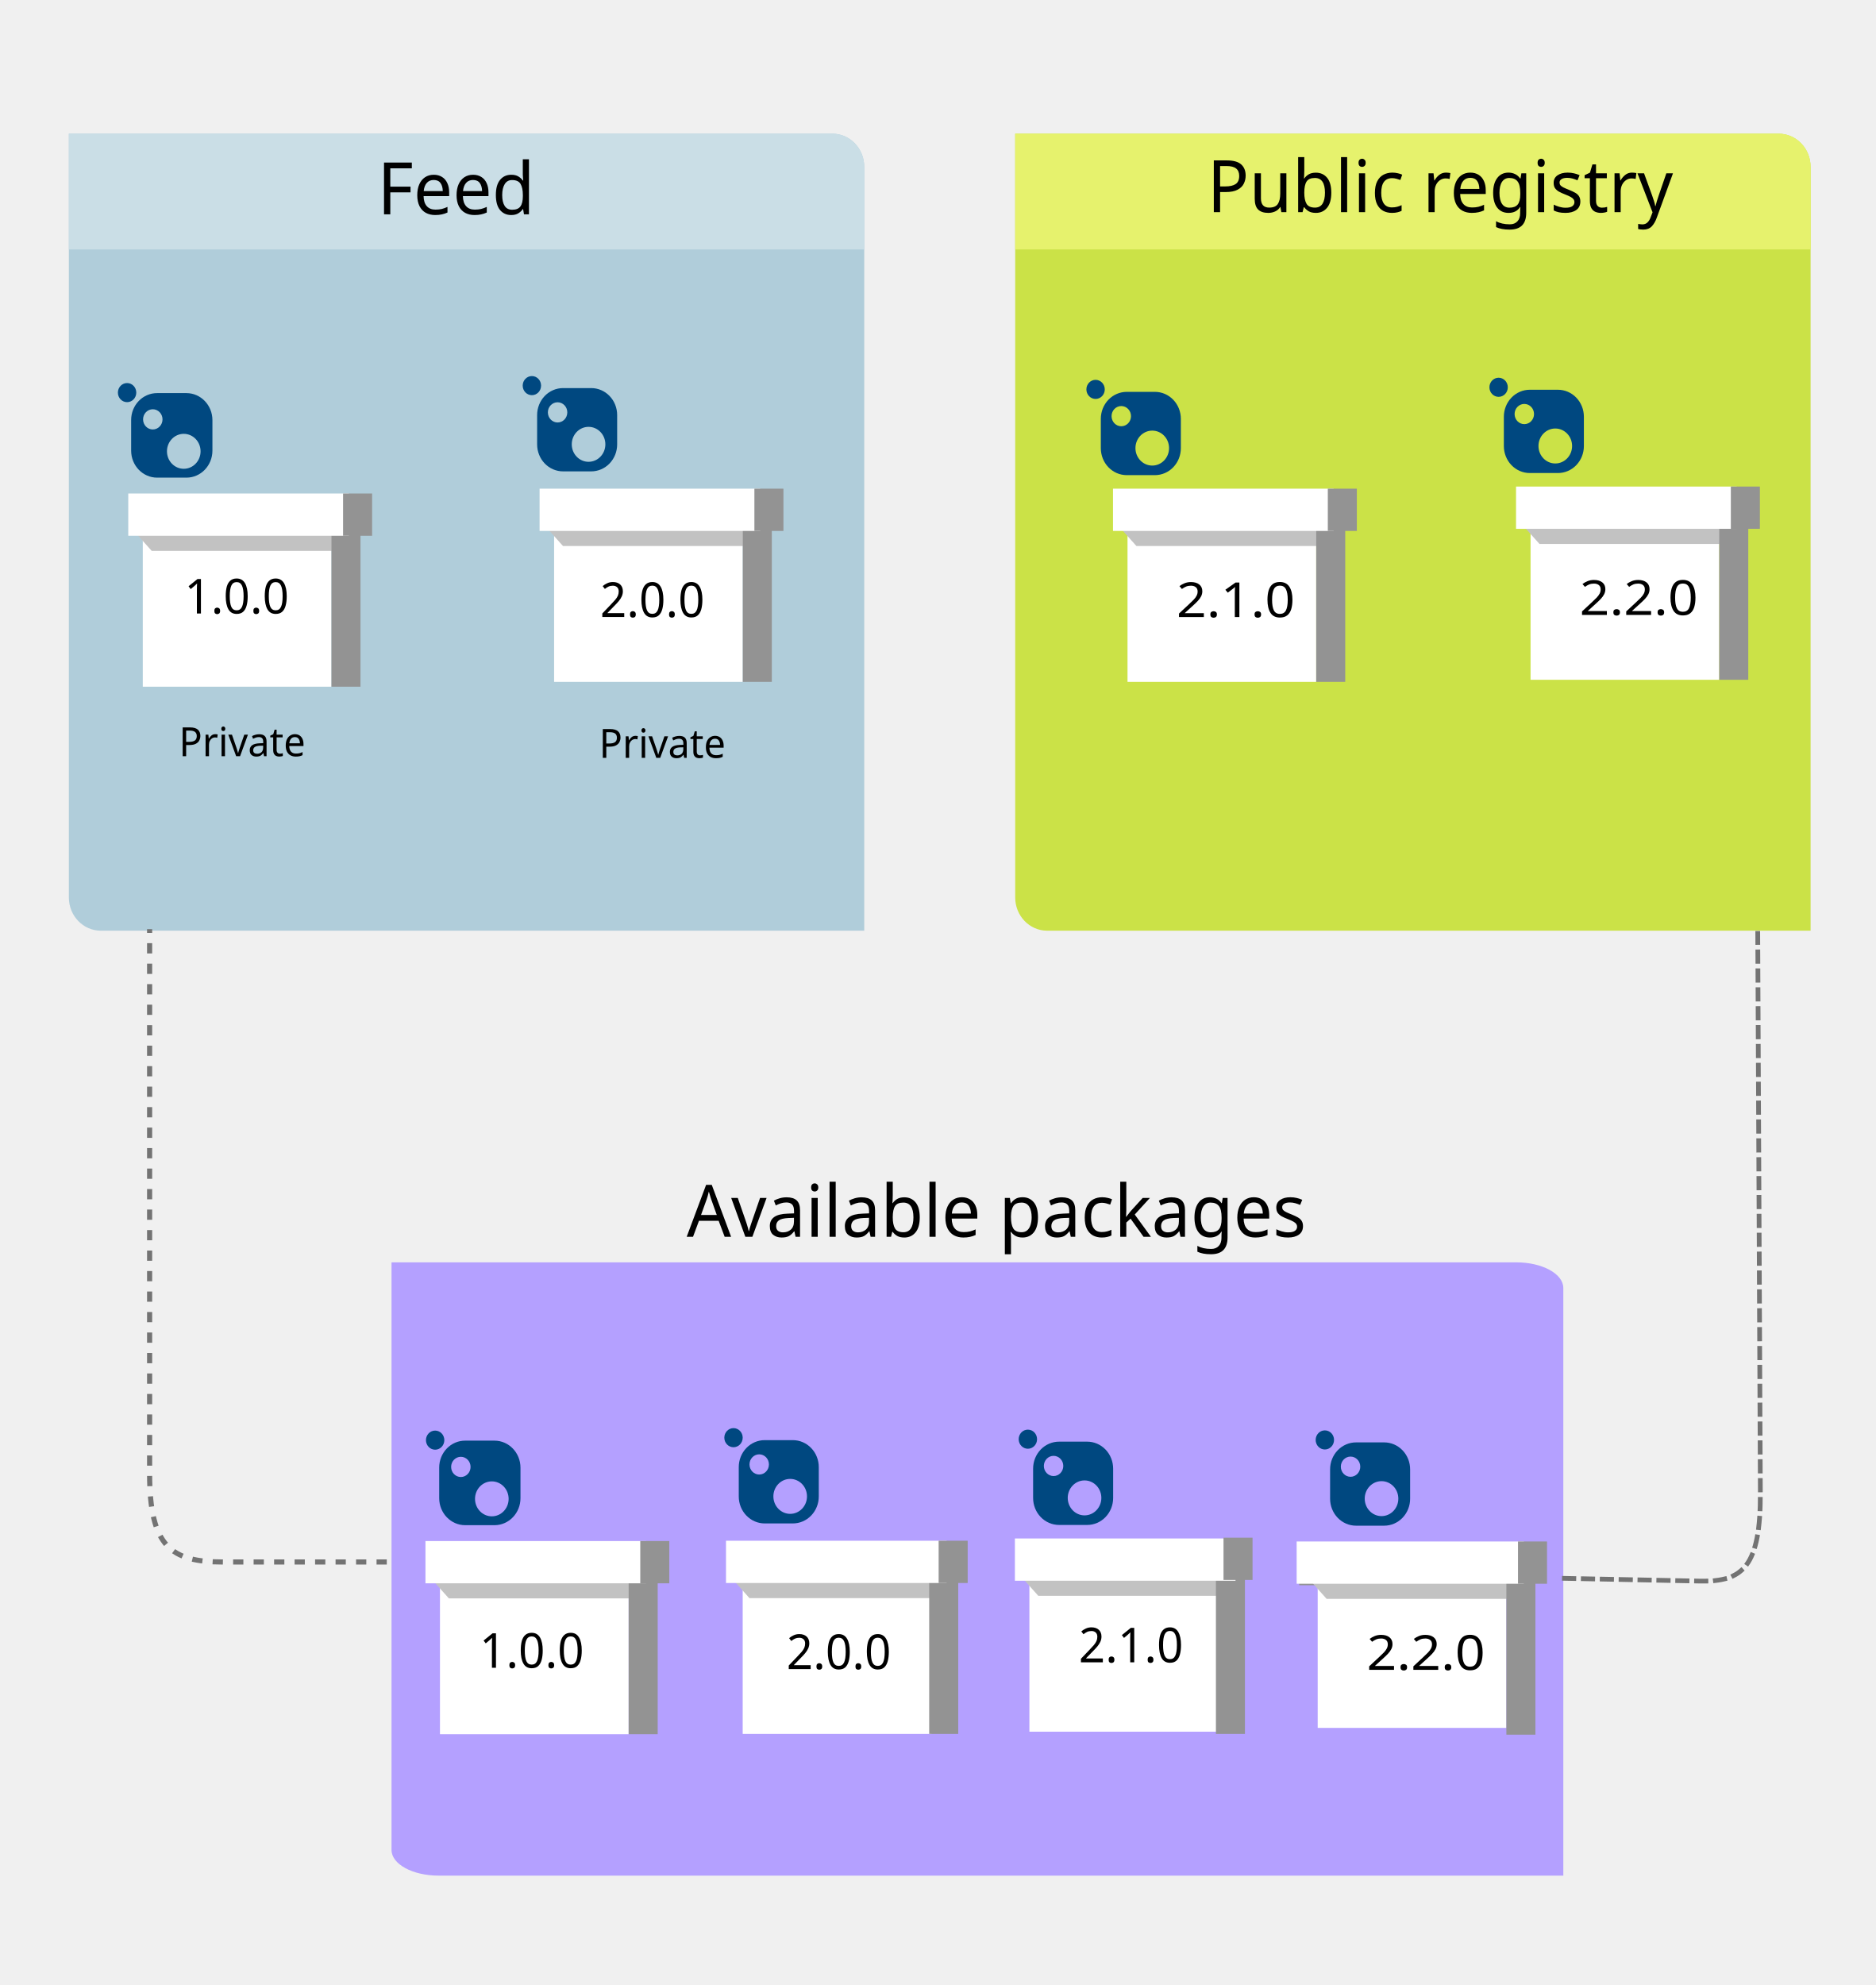
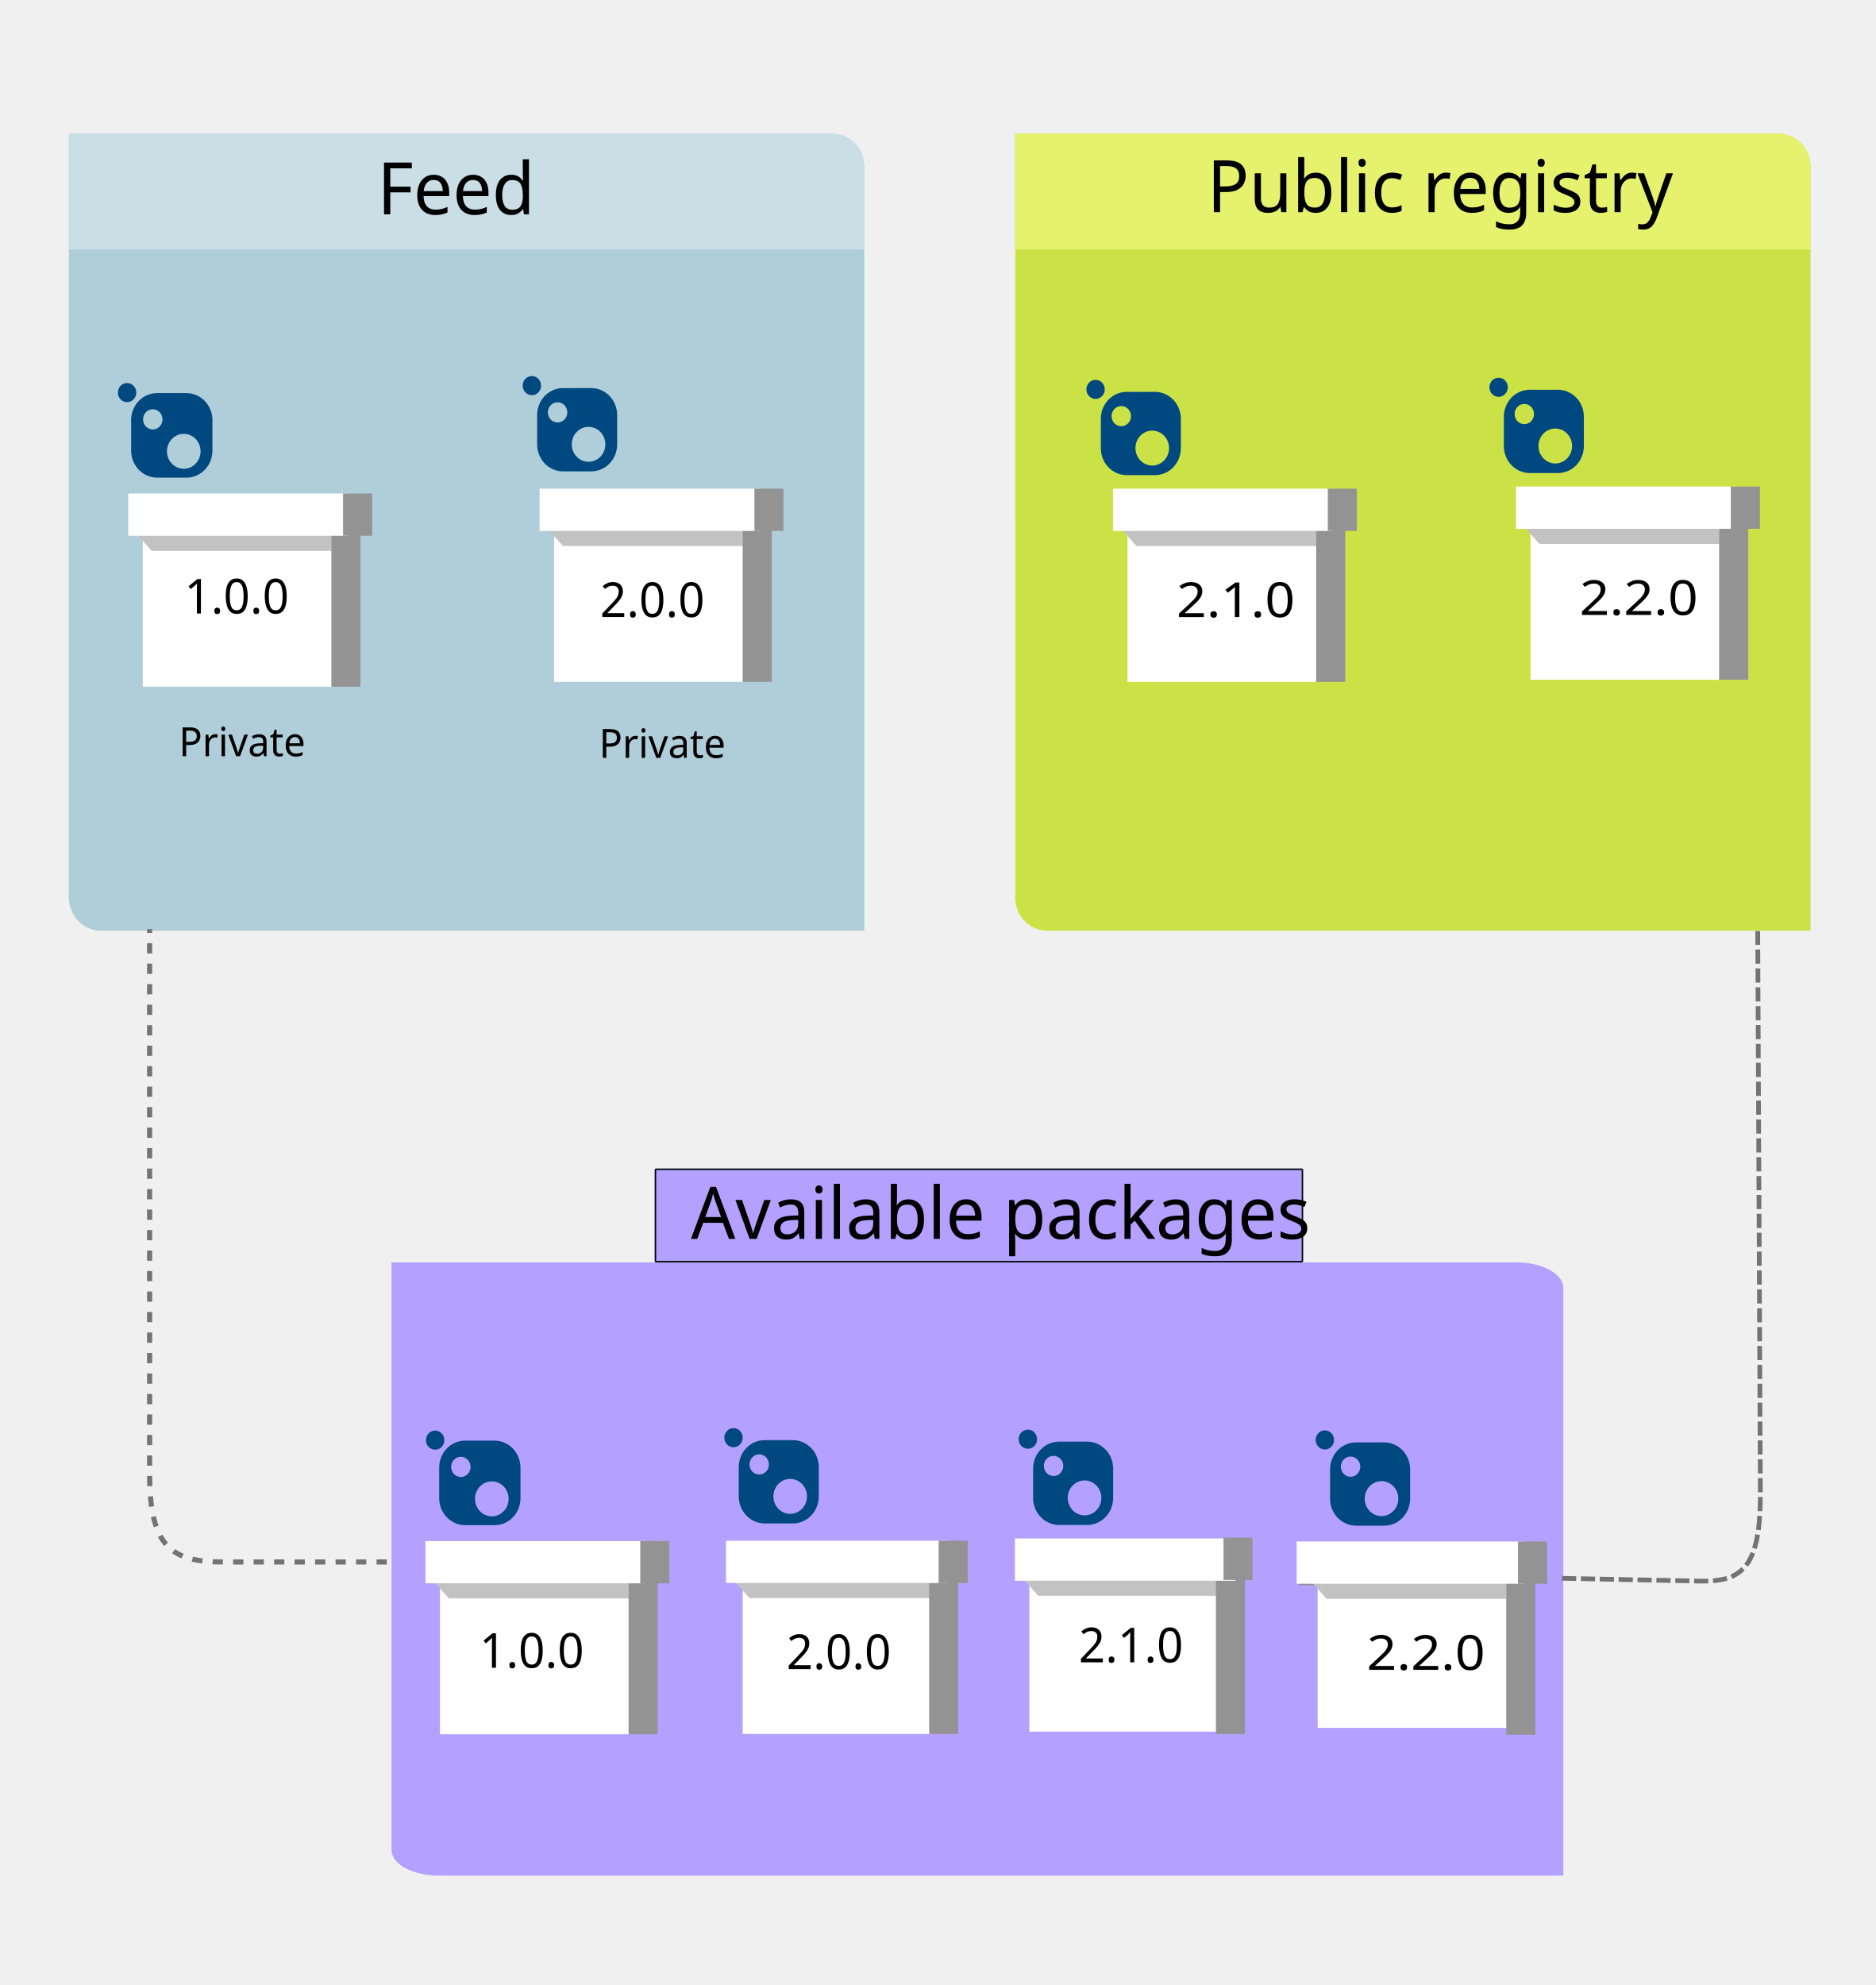
<svg xmlns="http://www.w3.org/2000/svg" xmlns:ns1="http://www.openswatchbook.org/uri/2009/osb" viewBox="0 0 463 490" version="1.1" id="svg5370" width="463" height="490">
  <defs id="defs5374">
    <linearGradient id="linearGradient13520" ns1:paint="solid">
      <stop style="stop-color:#f80000;stop-opacity:1;" offset="0" id="stop13518" />
    </linearGradient>
    <marker style="overflow:visible" id="marker7231" refX="0" refY="0" orient="auto">
      <path transform="matrix(-0.8,0,0,-0.8,-10,0)" style="fill:#000000;fill-opacity:1;fill-rule:evenodd;stroke:#000000;stroke-width:1pt;stroke-opacity:1" d="M 0,0 5,-5 -12.5,0 5,5 Z" id="path7229" />
    </marker>
    <marker style="overflow:visible" id="marker7013" refX="0" refY="0" orient="auto">
      <path transform="matrix(0.4,0,0,0.4,2.96,0.4)" style="fill:#000000;fill-opacity:1;fill-rule:evenodd;stroke:#000000;stroke-width:1pt;stroke-opacity:1" d="m -2.5,-1 c 0,2.76 -2.24,5 -5,5 -2.76,0 -5,-2.24 -5,-5 0,-2.76 2.24,-5 5,-5 2.76,0 5,2.24 5,5 z" id="path7011" />
    </marker>
    <marker style="overflow:visible" id="DotS" refX="0" refY="0" orient="auto">
      <path transform="matrix(0.2,0,0,0.2,1.48,0.2)" style="fill:#000000;fill-opacity:1;fill-rule:evenodd;stroke:#000000;stroke-width:1pt;stroke-opacity:1" d="m -2.5,-1 c 0,2.76 -2.24,5 -5,5 -2.76,0 -5,-2.24 -5,-5 0,-2.76 2.24,-5 5,-5 2.76,0 5,2.24 5,5 z" id="path6500" />
    </marker>
    <marker style="overflow:visible" id="DotM-6" refX="0" refY="0" orient="auto">
      <path transform="matrix(0.4,0,0,0.4,2.96,0.4)" style="fill:#000000;fill-opacity:1;fill-rule:evenodd;stroke:#000000;stroke-width:1pt;stroke-opacity:1" d="m -2.5,-1 c 0,2.76 -2.24,5 -5,5 -2.76,0 -5,-2.24 -5,-5 0,-2.76 2.24,-5 5,-5 2.76,0 5,2.24 5,5 z" id="path6497-2" />
    </marker>
    <marker style="overflow:visible" id="Arrow1Lend-1" refX="0" refY="0" orient="auto">
      <path transform="matrix(-0.8,0,0,-0.8,-10,0)" style="fill:#000000;fill-opacity:1;fill-rule:evenodd;stroke:#000000;stroke-width:1pt;stroke-opacity:1" d="M 0,0 5,-5 -12.5,0 5,5 Z" id="path6436-7" />
    </marker>
  </defs>
  <path d="M 250.633,33 H 439.117 A 7.883,8.198 0 0 1 447,41.198 V 229.742 H 258.517 a 7.883,8.198 0 0 1 -7.883,-8.198 z" fill="#cbe247" id="path4566" style="stroke-width:0.731" />
  <path d="m 17,33 h 188.483 a 7.883,8.198 0 0 1 7.883,8.198 V 229.742 H 24.883 A 7.883,8.198 0 0 1 17,221.544 Z" fill="#b0cdda" id="path4568" style="stroke-width:0.731" />
  <path d="M 213.367,61.567 V 41.198 A 7.883,8.198 0 0 0 205.483,33 H 17 v 28.567 z" fill="#cadee6" id="path4570" style="stroke-width:0.731" />
  <path d="M 447,61.567 V 41.198 A 7.883,8.198 0 0 0 439.117,33 H 250.633 v 28.567 z" fill="#e6f26d" id="path4572" style="stroke-width:0.731" />
  <text font-size="24" font-family="SegoeUI, Segoe UI" id="text4580" style="font-style:normal;font-variant:normal;font-weight:normal;font-stretch:normal;font-size:17.54px;font-family:SegoeUI, 'Segoe UI';-inkscape-font-specification:'SegoeUI, Segoe UI, Normal';font-variant-ligatures:normal;font-variant-caps:normal;font-variant-numeric:normal;font-variant-east-asian:normal;stroke-width:0.731" x="303.877" y="51.362" transform="scale(0.9806461,1.019736)">
    <tspan id="tspan5482" x="303.877" y="51.362" style="stroke-width:0.731">Public registry</tspan>
  </text>
  <path d="M 96.661,311.612 H 374.338 a 11.614,6.332 0 0 1 11.614,6.332 V 463 H 108.275 a 11.614,6.332 0 0 1 -11.614,-6.332 z" fill="#b4a0ff" id="path4600" style="stroke-width:0.78" />
  <path d="m 188.796,355.501 a 6.401,6.656 0 0 0 -6.413,6.674 v 7.212 a 6.401,6.656 0 0 0 6.413,6.674 h 6.932 a 6.402,6.657 0 0 0 6.414,-6.674 v -7.212 a 6.402,6.657 0 0 0 -6.414,-6.674 z m -1.362,3.503 a 2.399,2.494 0 0 1 0,4.988 v 0 a 2.399,2.494 0 0 1 0,-4.988 z m 7.645,6.066 a 4.149,4.314 0 1 1 -4.147,4.314 4.148,4.313 0 0 1 4.147,-4.314 z M 181.088,352.534 a 2.269,2.359 0 1 1 -2.268,2.359 2.268,2.359 0 0 1 2.268,-2.359 z" fill="#004880" id="path4820" style="stroke-width:0.731" />
  <rect x="187.567" y="179.066" width="0" height="0" fill="#447995" id="rect4872" style="stroke-width:0.731" />
  <path d="m 261.468,355.875 a 6.401,6.656 0 0 0 -6.413,6.674 v 7.212 a 6.401,6.656 0 0 0 6.413,6.674 h 6.932 a 6.402,6.657 0 0 0 6.414,-6.674 v -7.212 a 6.402,6.657 0 0 0 -6.414,-6.674 z m -1.362,3.503 a 2.399,2.494 0 0 1 0,4.988 v 0 a 2.399,2.494 0 0 1 0,-4.988 z m 7.645,6.066 a 4.149,4.314 0 1 1 -4.147,4.314 4.148,4.313 0 0 1 4.147,-4.314 z M 253.76,352.908 a 2.269,2.359 0 1 1 -2.268,2.359 2.268,2.359 0 0 1 2.268,-2.359 z" fill="#004880" id="path5178" style="stroke-width:0.731" />
  <rect x="183.356" y="386.294" width="46.583" height="41.733" fill="#ffffff" id="rect4584-5" style="stroke-width:0.731" />
  <polygon points="123,130 54.499,130 60.069,136 123,136 " fill="#c2c2c2" id="polygon4586-2" transform="matrix(0.7166667,0,0,0.745234,141.9698,293.1393)" />
  <rect x="229.403" y="386.294" width="7.167" height="41.733" fill="#939393" id="rect4588-9" style="stroke-width:0.731" />
  <rect x="179.236" y="380.332" width="54.467" height="10.433" fill="#ffffff" id="rect4590-5" style="stroke-width:0.731" />
  <rect x="231.734" y="380.332" width="7.167" height="10.433" fill="#939393" id="rect4592-7" style="stroke-width:0.731" />
  <rect x="254.139" y="385.736" width="46.583" height="41.733" fill="#ffffff" id="rect4584-5-8" style="stroke-width:0.731" />
  <polygon points="123,130 54.499,130 60.069,136 123,136 " fill="#c2c2c2" id="polygon4586-2-8" transform="matrix(0.7166667,0,0,0.745234,213.2891,292.5817)" />
  <rect x="300.186" y="388.524" width="7.167" height="39.503" fill="#939393" id="rect4588-9-4" style="stroke-width:0.711" />
  <rect x="250.556" y="379.774" width="54.467" height="10.433" fill="#ffffff" id="rect4590-5-7" style="stroke-width:0.731" />
  <rect x="320.749" y="380.889" width="7.167" height="10.433" fill="#939393" id="rect4592-7-7" style="stroke-width:0.731" />
  <text font-size="16px" font-family="SegoeUI, 'Segoe UI'" id="text5176" x="271.566" y="402.406" style="font-style:normal;font-variant:normal;font-weight:normal;font-stretch:normal;font-size:11.693px;font-family:SegoeUI, 'Segoe UI';-inkscape-font-specification:'SegoeUI, Segoe UI, Normal';font-variant-ligatures:normal;font-variant-caps:normal;font-variant-numeric:normal;font-variant-east-asian:normal;stroke-width:0.731" transform="scale(0.9806461,1.019736)">
    <tspan id="tspan13394" x="271.566" y="402.406" style="stroke-width:0.731">2.1.0</tspan>
  </text>
  <text font-size="16px" font-family="SegoeUI, 'Segoe UI'" id="text4644" x="198.006" y="404.041" style="font-style:normal;font-variant:normal;font-weight:normal;font-stretch:normal;font-size:11.693px;font-family:SegoeUI, 'Segoe UI';-inkscape-font-specification:'SegoeUI, Segoe UI, Normal';font-variant-ligatures:normal;font-variant-caps:normal;font-variant-numeric:normal;font-variant-east-asian:normal;stroke-width:0.731" transform="scale(0.9806461,1.019736)">
    <tspan id="tspan13392" x="198.006" y="404.041" style="stroke-width:0.731">2.0.0</tspan>
  </text>
  <path d="m 108.43,362.27 v 7.553 a 6.414,6.67 0 0 0 6.414,6.67 h 7.238 a 6.414,6.67 0 0 0 6.414,-6.67 v -7.523 a 6.418,6.674 0 0 0 -6.418,-6.674 h -7.235 a 6.391,6.645 0 0 0 -6.414,6.644 z m 5.345,-2.657 a 2.399,2.494 0 0 1 0,4.989 v 0 a 2.399,2.494 0 0 1 0,-4.989 z m 7.645,6.067 a 4.149,4.314 0 1 1 -4.147,4.314 4.148,4.313 0 0 1 4.147,-4.314 z m -13.993,-12.538 a 2.269,2.359 0 1 1 -2.268,2.359 2.268,2.358 0 0 1 2.268,-2.359 z" fill="#004880" id="path4598" style="stroke-width:0.731" />
  <rect x="108.62" y="386.369" width="46.583" height="41.733" fill="#ffffff" id="rect4584" style="stroke-width:0.731" />
  <polygon points="60.069,136 123,136 123,130 54.499,130 " fill="#c2c2c2" id="polygon4586" transform="matrix(0.7166667,0,0,0.745234,67.77036,293.2147)" />
  <rect x="155.204" y="386.369" width="7.167" height="41.733" fill="#939393" id="rect4588" style="stroke-width:0.731" />
  <rect x="105.037" y="380.407" width="54.467" height="10.433" fill="#ffffff" id="rect4590" style="stroke-width:0.731" />
  <rect x="158.07" y="380.407" width="7.167" height="10.433" fill="#939393" id="rect4592" style="stroke-width:0.731" />
  <text font-size="16px" font-family="SegoeUI, 'Segoe UI'" id="text4596" x="120.704" y="403.728" style="font-style:normal;font-variant:normal;font-weight:normal;font-stretch:normal;font-size:11.693px;font-family:SegoeUI, 'Segoe UI';-inkscape-font-specification:'SegoeUI, Segoe UI, Normal';font-variant-ligatures:normal;font-variant-caps:normal;font-variant-numeric:normal;font-variant-east-asian:normal;stroke-width:0.731" transform="scale(0.9806461,1.019736)">
    <tspan id="tspan13390" x="120.704" y="403.728" style="stroke-width:0.731">1.0.0</tspan>
  </text>
  <path d="m 139.019,95.799 a 6.401,6.656 0 0 0 -6.413,6.674 v 7.212 a 6.401,6.656 0 0 0 6.413,6.674 h 6.932 a 6.402,6.657 0 0 0 6.414,-6.674 v -7.212 a 6.402,6.657 0 0 0 -6.414,-6.674 z m -1.362,3.503 a 2.399,2.494 0 0 1 0,4.988 v 0 a 2.399,2.494 0 0 1 0,-4.988 z m 7.645,6.066 a 4.149,4.314 0 1 1 -4.147,4.314 4.148,4.313 0 0 1 4.147,-4.314 z M 131.311,92.832 a 2.269,2.359 0 1 1 -2.268,2.359 2.268,2.359 0 0 1 2.268,-2.359 z" fill="#004880" id="path4820-0" style="stroke-width:0.731" />
  <path d="m 278.184,96.73 a 6.401,6.656 0 0 0 -6.413,6.674 v 7.212 a 6.401,6.656 0 0 0 6.413,6.674 h 6.932 a 6.402,6.657 0 0 0 6.414,-6.674 v -7.212 a 6.402,6.657 0 0 0 -6.414,-6.674 z m -1.362,3.503 a 2.399,2.494 0 0 1 0,4.988 v 0 a 2.399,2.494 0 0 1 0,-4.988 z m 7.645,6.066 a 4.149,4.314 0 1 1 -4.147,4.314 4.148,4.313 0 0 1 4.147,-4.314 z M 270.476,93.763 a 2.269,2.359 0 1 1 -2.268,2.359 2.268,2.359 0 0 1 2.268,-2.359 z" fill="#004880" id="path5178-0" style="stroke-width:0.731" />
  <rect x="136.796" y="126.591" width="46.583" height="41.733" fill="#ffffff" id="rect4584-5-2" style="stroke-width:0.731" />
  <polygon points="123,130 54.499,130 60.069,136 123,136 " fill="#c2c2c2" id="polygon4586-2-1" transform="matrix(0.7166667,0,0,0.745234,95.94641,33.43704)" />
  <rect x="183.38" y="126.591" width="7.167" height="41.733" fill="#939393" id="rect4588-9-3" style="stroke-width:0.731" />
  <rect x="133.213" y="120.629" width="54.467" height="10.433" fill="#ffffff" id="rect4590-5-9" style="stroke-width:0.731" />
  <rect x="186.246" y="120.629" width="7.167" height="10.433" fill="#939393" id="rect4592-7-1" style="stroke-width:0.731" />
  <rect x="278.363" y="126.591" width="46.583" height="41.733" fill="#ffffff" id="rect4584-5-8-7" style="stroke-width:0.731" />
  <polygon points="60.069,136 123,136 123,130 54.499,130 " fill="#c2c2c2" id="polygon4586-2-8-1" transform="matrix(0.7166667,0,0,0.745234,237.5125,33.43705)" />
  <rect x="324.946" y="126.591" width="7.167" height="41.733" fill="#939393" id="rect4588-9-4-5" style="stroke-width:0.731" />
  <rect x="274.779" y="120.629" width="54.467" height="10.433" fill="#ffffff" id="rect4590-5-7-5" style="stroke-width:0.731" />
  <rect x="327.812" y="120.629" width="7.167" height="10.433" fill="#939393" id="rect4592-7-7-6" style="stroke-width:0.731" />
  <text font-size="16px" font-family="SegoeUI, 'Segoe UI'" id="text5176-0" x="278.278" y="158.982" style="font-style:normal;font-variant:normal;font-weight:normal;font-stretch:normal;font-size:12.445px;font-family:SegoeUI, 'Segoe UI';-inkscape-font-specification:'SegoeUI, Segoe UI, Normal';font-variant-ligatures:normal;font-variant-caps:normal;font-variant-numeric:normal;font-variant-east-asian:normal;stroke-width:0.778" transform="scale(1.043748,0.9580856)">
    <tspan id="tspan13384" x="278.278" y="158.982" style="stroke-width:0.778">2.1.0</tspan>
  </text>
  <text font-size="16px" font-family="SegoeUI, 'Segoe UI'" id="text4644-2" x="151.075" y="149.365" style="font-style:normal;font-variant:normal;font-weight:normal;font-stretch:normal;font-size:11.693px;font-family:SegoeUI, 'Segoe UI';-inkscape-font-specification:'SegoeUI, Segoe UI, Normal';font-variant-ligatures:normal;font-variant-caps:normal;font-variant-numeric:normal;font-variant-east-asian:normal;stroke-width:0.731" transform="scale(0.9806461,1.019736)">
    <tspan id="tspan13386" x="151.075" y="149.365" style="stroke-width:0.731">2.0.0</tspan>
  </text>
  <path d="m 32.377,103.683 v 7.553 a 6.414,6.67 0 0 0 6.414,6.67 h 7.238 a 6.414,6.67 0 0 0 6.414,-6.67 v -7.523 a 6.418,6.674 0 0 0 -6.418,-6.674 h -7.235 a 6.391,6.645 0 0 0 -6.414,6.644 z m 5.345,-2.657 a 2.399,2.494 0 0 1 0,4.989 v 0 a 2.399,2.494 0 0 1 0,-4.989 z m 7.645,6.067 a 4.149,4.314 0 1 1 -4.147,4.314 4.148,4.313 0 0 1 4.147,-4.314 z M 31.374,94.556 a 2.269,2.359 0 1 1 -2.268,2.359 2.268,2.358 0 0 1 2.268,-2.359 z" fill="#004880" id="path4598-4" style="stroke-width:0.731" />
  <rect x="35.249" y="127.782" width="46.583" height="41.733" fill="#ffffff" id="rect4584-9" style="stroke-width:0.731" />
  <polygon points="123,130 54.499,130 60.069,136 123,136 " fill="#c2c2c2" id="polygon4586-3" transform="matrix(0.7166667,0,0,0.745234,-5.601037,34.62767)" />
  <rect x="81.832" y="127.782" width="7.167" height="41.733" fill="#939393" id="rect4588-3" style="stroke-width:0.731" />
  <rect x="31.666" y="121.82" width="54.467" height="10.433" fill="#ffffff" id="rect4590-8" style="stroke-width:0.731" />
  <rect x="84.699" y="121.82" width="7.167" height="10.433" fill="#939393" id="rect4592-5" style="stroke-width:0.731" />
  <text font-size="16px" font-family="SegoeUI, 'Segoe UI'" id="text4596-1" x="46.431" y="148.506" style="font-style:normal;font-variant:normal;font-weight:normal;font-stretch:normal;font-size:11.693px;font-family:SegoeUI, 'Segoe UI';-inkscape-font-specification:'SegoeUI, Segoe UI, Normal';font-variant-ligatures:normal;font-variant-caps:normal;font-variant-numeric:normal;font-variant-east-asian:normal;stroke-width:0.731" transform="scale(0.9806461,1.019736)">
    <tspan id="tspan13388" x="46.431" y="148.506" style="stroke-width:0.731">1.0.0</tspan>
  </text>
  <path d="M 95.49,385.581 H 55.035 c -12.775,0 -18.098,-3.755 -18.098,-21.781 V 229.356" fill="none" stroke="#737373" stroke-miterlimit="10" stroke-width="1.265" stroke-dasharray="2.529, 2.529" id="path13122" />
  <path d="m 386.221,389.616 33.496,0.681 c 10.578,0.215 14.967,-3.546 14.881,-22.03 l -0.646,-137.858" fill="none" stroke="#737373" stroke-miterlimit="10" stroke-width="1.73" stroke-dasharray="3.461, 3.461" id="path13122-7" style="stroke-width:1.165;stroke-linecap:square;stroke-linejoin:round;stroke-miterlimit:10;stroke-dasharray:2.33, 2.33;stroke-dashoffset:0;paint-order:markers stroke fill" />
  <path d="m 377.685,96.21 a 6.401,6.656 0 0 0 -6.413,6.674 v 7.212 a 6.401,6.656 0 0 0 6.413,6.674 h 6.932 a 6.402,6.657 0 0 0 6.414,-6.674 v -7.212 a 6.402,6.657 0 0 0 -6.414,-6.674 z m -1.362,3.503 a 2.399,2.494 0 0 1 0,4.988 v 0 a 2.399,2.494 0 0 1 0,-4.988 z m 7.645,6.066 a 4.149,4.314 0 1 1 -4.147,4.314 4.148,4.313 0 0 1 4.147,-4.314 z M 369.977,93.243 a 2.269,2.359 0 1 1 -2.268,2.359 2.268,2.359 0 0 1 2.268,-2.359 z" fill="#004880" id="path5178-0-9" style="stroke-width:0.731" />
  <rect x="377.864" y="126.071" width="46.583" height="41.733" fill="#ffffff" id="rect4584-5-8-7-9" style="stroke-width:0.731" />
  <polygon points="60.069,136 123,136 123,130 54.499,130 " fill="#c2c2c2" id="polygon4586-2-8-1-6" transform="matrix(0.7166667,0,0,0.745234,337.0137,32.91714)" />
  <rect x="424.447" y="126.071" width="7.167" height="41.733" fill="#939393" id="rect4588-9-4-5-6" style="stroke-width:0.731" />
  <rect x="374.28" y="120.109" width="54.467" height="10.433" fill="#ffffff" id="rect4590-5-7-5-7" style="stroke-width:0.731" />
  <rect x="427.314" y="120.109" width="7.167" height="10.433" fill="#939393" id="rect4592-7-7-6-1" style="stroke-width:0.731" />
  <text font-size="16px" font-family="SegoeUI, 'Segoe UI'" id="text5176-0-8" x="373.609" y="158.439" style="font-style:normal;font-variant:normal;font-weight:normal;font-stretch:normal;font-size:12.445px;font-family:SegoeUI, 'Segoe UI';-inkscape-font-specification:'SegoeUI, Segoe UI, Normal';font-variant-ligatures:normal;font-variant-caps:normal;font-variant-numeric:normal;font-variant-east-asian:normal;stroke-width:0.778" transform="scale(1.043748,0.9580856)">
    <tspan id="tspan13444" x="373.609" y="158.439" style="stroke-width:0.778">2.2.0</tspan>
  </text>
  <path d="m 334.787,356.057 a 6.401,6.656 0 0 0 -6.413,6.674 v 7.212 a 6.401,6.656 0 0 0 6.413,6.674 h 6.932 a 6.402,6.657 0 0 0 6.414,-6.674 v -7.212 a 6.402,6.657 0 0 0 -6.414,-6.674 z m -1.362,3.503 a 2.399,2.494 0 0 1 0,4.988 v 0 a 2.399,2.494 0 0 1 0,-4.988 z m 7.645,6.066 a 4.149,4.314 0 1 1 -4.147,4.314 4.148,4.313 0 0 1 4.147,-4.314 z m -13.991,-12.536 a 2.269,2.359 0 1 1 -2.268,2.359 2.268,2.359 0 0 1 2.268,-2.359 z" fill="#004880" id="path5178-0-9-9" style="stroke-width:0.731" />
  <rect x="325.313" y="386.475" width="46.583" height="40.06" fill="#ffffff" id="rect4584-5-8-7-9-3" style="stroke-width:0.716" />
  <polygon points="123,136 123,130 54.499,130 60.069,136 " fill="#c2c2c2" id="polygon4586-2-8-1-6-4" transform="matrix(0.7166667,0,0,0.745234,284.4626,293.3212)" />
  <rect x="371.896" y="386.475" width="7.167" height="41.733" fill="#939393" id="rect4588-9-4-5-6-4" style="stroke-width:0.731" />
  <rect x="320.121" y="380.514" width="56.075" height="10.433" fill="#ffffff" id="rect4590-5-7-5-7-8" style="stroke-width:0.742" />
  <rect x="374.763" y="380.514" width="7.167" height="10.433" fill="#939393" id="rect4592-7-7-6-1-0" style="stroke-width:0.731" />
  <text font-size="16px" font-family="SegoeUI, 'Segoe UI'" id="text5176-0-8-4" x="323.26" y="430.236" style="font-style:normal;font-variant:normal;font-weight:normal;font-stretch:normal;font-size:12.445px;font-family:SegoeUI, 'Segoe UI';-inkscape-font-specification:'SegoeUI, Segoe UI, Normal';font-variant-ligatures:normal;font-variant-caps:normal;font-variant-numeric:normal;font-variant-east-asian:normal;stroke-width:0.778" transform="scale(1.043748,0.9580856)">
    <tspan id="tspan13444-0" x="323.26" y="430.236" style="stroke-width:0.778">2.2.0</tspan>
  </text>
  <rect x="302.061" y="379.578" width="7.167" height="10.433" fill="#939393" id="rect4592-7-7-6-1-0-0" style="stroke-width:0.731" />
  <text font-size="24px" font-family="SegoeUI, 'Segoe UI'" id="text4578-0" x="45.037" y="183.054" style="font-style:normal;font-variant:normal;font-weight:normal;font-stretch:normal;font-size:9.744px;font-family:SegoeUI, 'Segoe UI';-inkscape-font-specification:'SegoeUI, Segoe UI, Normal';font-variant-ligatures:normal;font-variant-caps:normal;font-variant-numeric:normal;font-variant-east-asian:normal;stroke-width:0.219;stroke-miterlimit:7;stroke-dasharray:none" transform="scale(0.9806461,1.019736)">
    <tspan id="tspan13704" x="45.037" y="183.054" style="stroke-width:0.219">Private</tspan>
  </text>
  <text font-size="24px" font-family="SegoeUI, 'Segoe UI'" id="text4578-0-8" x="150.81" y="183.45" style="font-style:normal;font-variant:normal;font-weight:normal;font-stretch:normal;font-size:9.744px;font-family:SegoeUI, 'Segoe UI';-inkscape-font-specification:'SegoeUI, Segoe UI, Normal';font-variant-ligatures:normal;font-variant-caps:normal;font-variant-numeric:normal;font-variant-east-asian:normal;stroke-width:0.219;stroke-miterlimit:7;stroke-dasharray:none" transform="scale(0.9806461,1.019736)">
    <tspan id="tspan14102" x="150.81" y="183.45" style="stroke-width:0.219">Private</tspan>
  </text>
  <text transform="scale(0.9806461,1.019736)" font-size="17.54px" font-family="SegoeUI, 'Segoe UI'" id="text4578" x="94.975" y="51.882" style="font-style:normal;font-variant:normal;font-weight:normal;font-stretch:normal;font-size:17.54px;font-family:SegoeUI, 'Segoe UI';-inkscape-font-specification:'SegoeUI, Segoe UI, Normal';font-variant-ligatures:normal;font-variant-caps:normal;font-variant-numeric:normal;font-variant-east-asian:normal;stroke-width:0.731;stroke-miterlimit:4;stroke-dasharray:none">
    <tspan id="tspan963" x="94.975" y="51.882">Feed</tspan>
  </text>
-   <text transform="scale(0.9806461,1.019736)" font-size="17.54px" font-family="SegoeUI, 'Segoe UI'" id="text4578-3" x="172.874" y="299.397" style="font-style:normal;font-variant:normal;font-weight:normal;font-stretch:normal;font-size:17.54px;font-family:SegoeUI, 'Segoe UI';-inkscape-font-specification:'SegoeUI, Segoe UI, Normal';font-variant-ligatures:normal;font-variant-caps:normal;font-variant-numeric:normal;font-variant-east-asian:normal;stroke-width:0.731;stroke-miterlimit:4;stroke-dasharray:none">
-     <tspan id="tspan989" x="172.874" y="299.397">Available packages</tspan>
+   <rect style="opacity:0.998;fill:#b4a0ff;fill-opacity:1;stroke:#00070f;stroke-width:0.74;stroke-linecap:square;stroke-linejoin:round;stroke-miterlimit:4;stroke-dasharray:none;paint-order:markers stroke fill" id="rect964" width="159.366" height="22.438" x="161.997" y="288.823" />
+   <text transform="scale(0.9806461,1.019736)" font-size="17.54px" font-family="SegoeUI, 'Segoe UI'" id="text4578-3" x="173.945" y="299.89" style="font-style:normal;font-variant:normal;font-weight:normal;font-stretch:normal;font-size:17.54px;font-family:SegoeUI, 'Segoe UI';-inkscape-font-specification:'SegoeUI, Segoe UI, Normal';font-variant-ligatures:normal;font-variant-caps:normal;font-variant-numeric:normal;font-variant-east-asian:normal;stroke-width:0.731;stroke-miterlimit:4;stroke-dasharray:none">
+     <tspan id="tspan989" x="173.945" y="299.89">Available packages</tspan>
  </text>
</svg>
